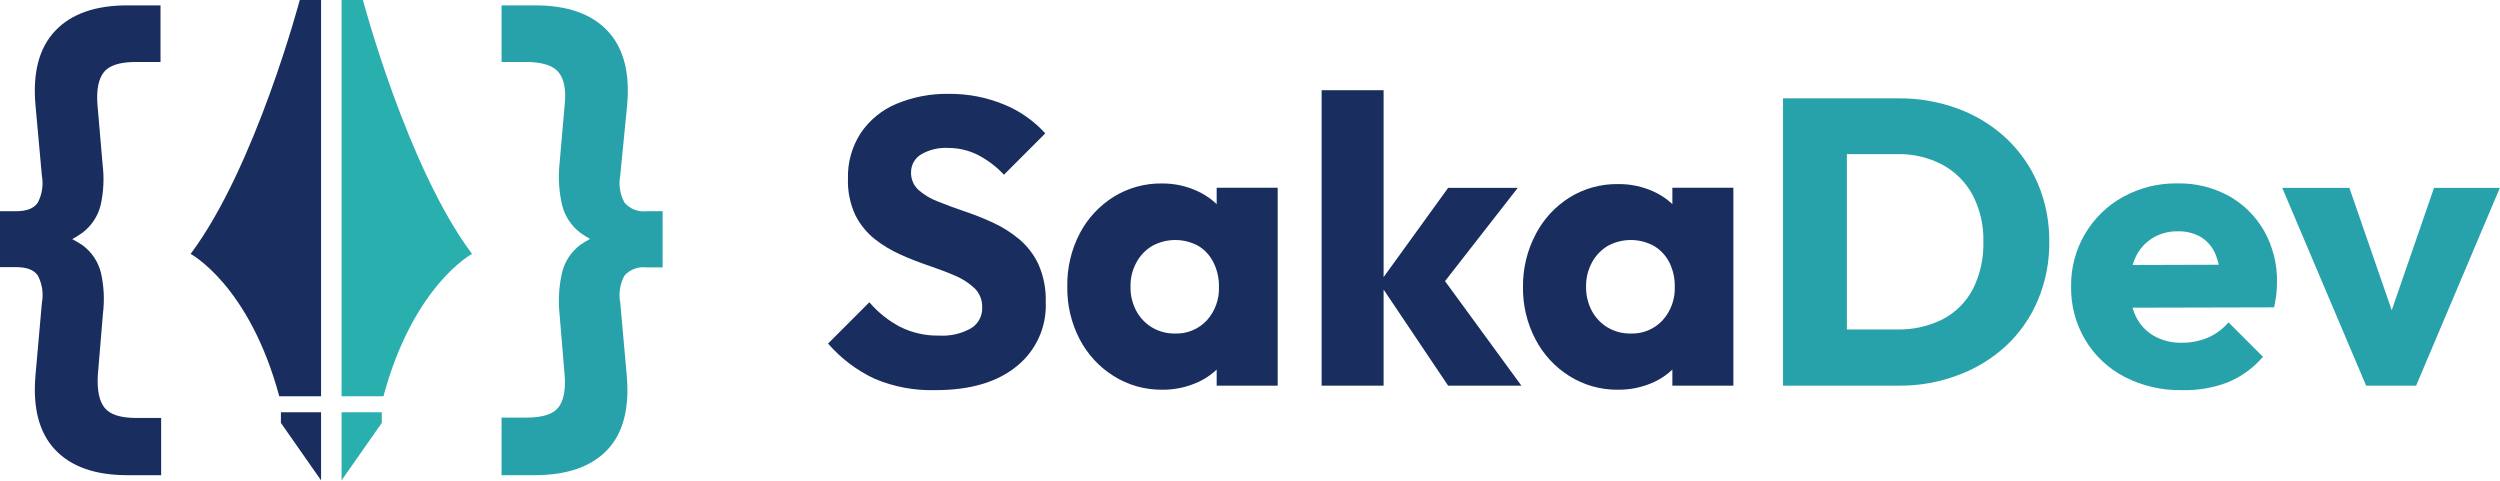
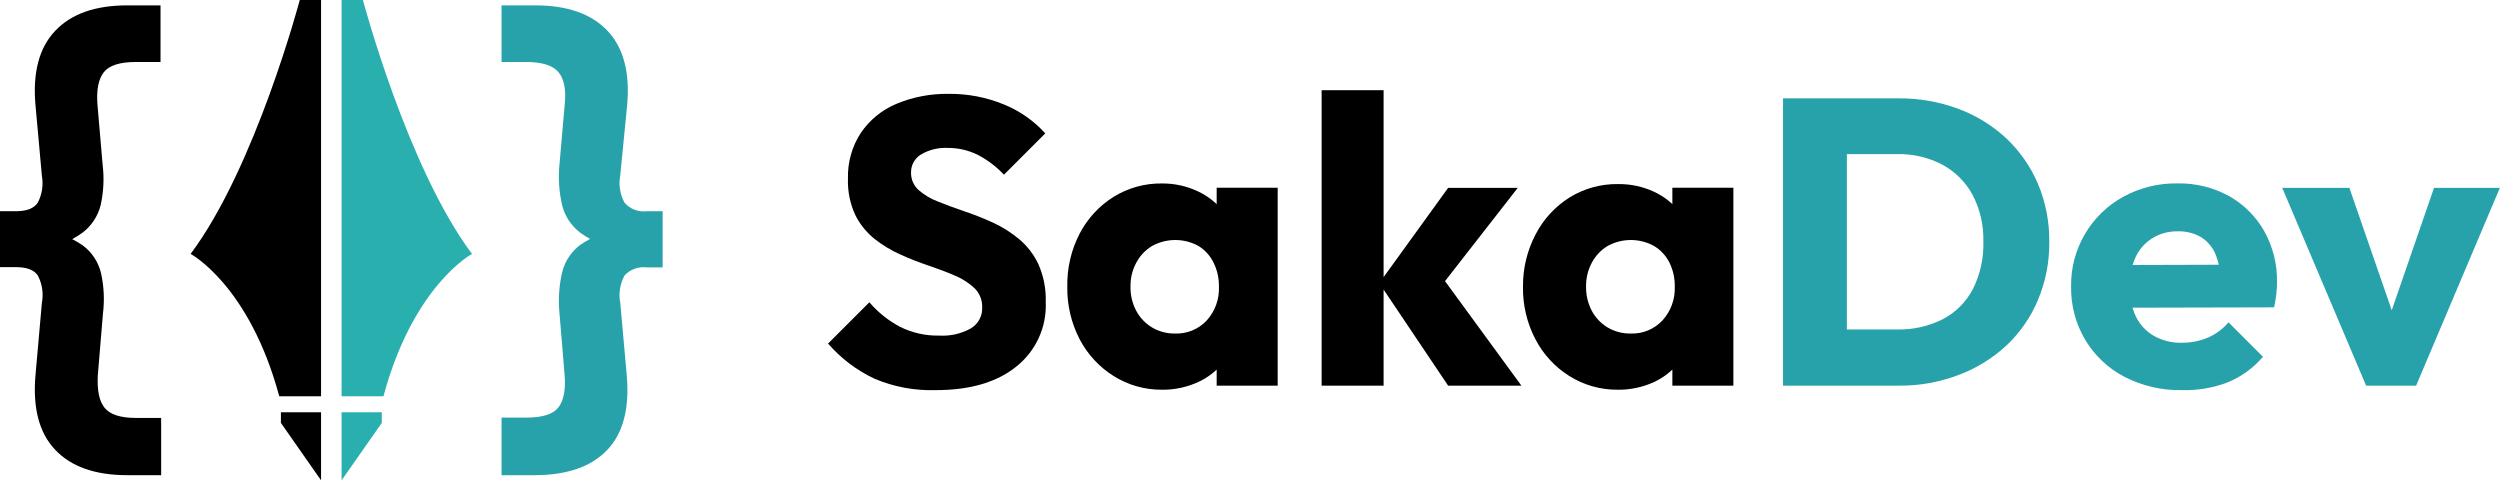
<svg xmlns="http://www.w3.org/2000/svg" viewBox="0 0 363.02 69.75">
  <defs>
-     <style>.cls-1{fill:#192e5f;}.cls-2{fill:#27a2ab;}.cls-3{fill:#29afad;}</style>
+     <style>.cls-1{fill:currentColor;}.cls-2{fill:#27a2ab;}.cls-3{fill:#29afad;}</style>
  </defs>
  <g id="Layer_2" data-name="Layer 2">
    <g id="Layer_1-2" data-name="Layer 1">
      <path class="cls-1" d="M135.84,56.65A21.09,21.09,0,0,1,127,55a20.47,20.47,0,0,1-6.76-5.11l6-6a15.14,15.14,0,0,0,4.46,3.57,12.16,12.16,0,0,0,5.7,1.27A8.34,8.34,0,0,0,141,47.67a3.36,3.36,0,0,0,1.62-3,3.74,3.74,0,0,0-1.06-2.77,9.32,9.32,0,0,0-2.81-1.84q-1.74-.76-3.84-1.47c-1.4-.47-2.79-1-4.16-1.63A17.49,17.49,0,0,1,127,34.7a10.37,10.37,0,0,1-2.81-3.49,11.64,11.64,0,0,1-1.06-5.29,11.58,11.58,0,0,1,1.86-6.61,11.72,11.72,0,0,1,5.17-4.23,18.9,18.9,0,0,1,7.62-1.45,20.41,20.41,0,0,1,8,1.54,16.34,16.34,0,0,1,6,4.2l-6,6a14,14,0,0,0-3.81-2.89,9.68,9.68,0,0,0-4.34-1,7,7,0,0,0-3.84.92A3,3,0,0,0,132.29,25a3.33,3.33,0,0,0,1.07,2.57,9.12,9.12,0,0,0,2.8,1.68c1.16.47,2.44.95,3.84,1.42a43,43,0,0,1,4.17,1.65,17.12,17.12,0,0,1,3.81,2.4,10.66,10.66,0,0,1,2.81,3.66,12.58,12.58,0,0,1,1.06,5.47,11.32,11.32,0,0,1-4.25,9.36Q143.34,56.66,135.84,56.65Z" />
      <path class="cls-1" d="M168.75,56.59a13,13,0,0,1-7.06-2,13.85,13.85,0,0,1-4.91-5.32,16,16,0,0,1-1.8-7.68,16.07,16.07,0,0,1,1.8-7.68,13.85,13.85,0,0,1,4.91-5.32,13,13,0,0,1,7.06-1.95A12,12,0,0,1,174,27.81a10.28,10.28,0,0,1,3.81,3.11,8.4,8.4,0,0,1,1.65,4.52v12.4a8.5,8.5,0,0,1-1.62,4.52A10,10,0,0,1,174,55.47,12.24,12.24,0,0,1,168.75,56.59Zm1.83-8.16a6,6,0,0,0,4.67-1.92A6.88,6.88,0,0,0,177,41.64a7.57,7.57,0,0,0-.8-3.54A5.84,5.84,0,0,0,174,35.7a7,7,0,0,0-6.68,0,6.18,6.18,0,0,0-2.3,2.4,7,7,0,0,0-.86,3.54,7.17,7.17,0,0,0,.83,3.49,6.23,6.23,0,0,0,2.3,2.42A6.3,6.3,0,0,0,170.58,48.43ZM176.67,56V48.26l1.35-7-1.35-7v-7h8.86V56Z" />
      <path class="cls-1" d="M191.91,56V13.1h9V56Zm18.37,0-10-14.89,10-13.83h10.11L208.27,42.82l.3-3.72L220.92,56Z" />
      <path class="cls-1" d="M234.92,56.59a13,13,0,0,1-7.06-2,13.82,13.82,0,0,1-4.9-5.32,15.9,15.9,0,0,1-1.81-7.68A16,16,0,0,1,223,34a13.82,13.82,0,0,1,4.9-5.32,13,13,0,0,1,7.06-1.95,12,12,0,0,1,5.23,1.12A10.12,10.12,0,0,1,244,30.92a8.41,8.41,0,0,1,1.66,4.52v12.4A8.43,8.43,0,0,1,244,52.36a10,10,0,0,1-3.81,3.11A12.24,12.24,0,0,1,234.92,56.59Zm1.83-8.16a6,6,0,0,0,4.67-1.92,6.88,6.88,0,0,0,1.77-4.87,7.57,7.57,0,0,0-.79-3.54,5.92,5.92,0,0,0-2.25-2.4,7,7,0,0,0-6.68,0,6.25,6.25,0,0,0-2.3,2.4,7.14,7.14,0,0,0-.86,3.54,7.29,7.29,0,0,0,.83,3.49,6.23,6.23,0,0,0,2.3,2.42A6.33,6.33,0,0,0,236.75,48.43ZM242.84,56V48.26l1.36-7-1.36-7v-7h8.86V56Z" />
      <path class="cls-2" d="M258.91,56V14.28h9.27V56Zm6.26,0V47.84h10.34a14,14,0,0,0,6.62-1.5,10.37,10.37,0,0,0,4.37-4.4A14.5,14.5,0,0,0,288,35.08a13.88,13.88,0,0,0-1.57-6.79,10.82,10.82,0,0,0-4.37-4.37,13.46,13.46,0,0,0-6.59-1.54H264.88v-8.1h10.75a24.51,24.51,0,0,1,8.71,1.51,20.9,20.9,0,0,1,7,4.31,19.62,19.62,0,0,1,4.6,6.62,21.14,21.14,0,0,1,1.63,8.42,21.17,21.17,0,0,1-1.63,8.39,19.34,19.34,0,0,1-4.57,6.62,21.05,21.05,0,0,1-7,4.31A23.74,23.74,0,0,1,275.75,56Z" />
      <path class="cls-2" d="M316.81,56.65a17.49,17.49,0,0,1-8.3-1.92,14.34,14.34,0,0,1-5.7-5.35,14.65,14.65,0,0,1-2.07-7.74,14.62,14.62,0,0,1,7.56-13.06,15.85,15.85,0,0,1,7.86-1.95,15,15,0,0,1,7.5,1.83,13.46,13.46,0,0,1,5.12,5.09A14.68,14.68,0,0,1,330.64,41a15.69,15.69,0,0,1-.09,1.63,18.78,18.78,0,0,1-.33,2l-24.75.06v-6.2l20.91-.06-3.9,2.6a10.91,10.91,0,0,0-.77-4.11,5.34,5.34,0,0,0-2.09-2.48,6.38,6.38,0,0,0-3.4-.85,6.82,6.82,0,0,0-3.69,1,6.51,6.51,0,0,0-2.43,2.75,9.86,9.86,0,0,0-.85,4.31,9.47,9.47,0,0,0,.91,4.34,6.54,6.54,0,0,0,2.6,2.78,7.87,7.87,0,0,0,4,1,9.63,9.63,0,0,0,3.84-.74,8.42,8.42,0,0,0,3-2.22l5,5a13.47,13.47,0,0,1-5.14,3.72A17.38,17.38,0,0,1,316.81,56.65Z" />
      <path class="cls-2" d="M343.58,56,331.4,27.28h9.75l8.28,23.93h-4.26l8.27-23.93H363L350.84,56Z" />
      <path class="cls-1" d="M46.62,0H43.53S37.09,24.3,27.68,36.87c0,0,8.52,4.53,12.87,20.67h6.07Z" />
      <polygon class="cls-1" points="46.62 59.86 40.79 59.86 40.79 61.41 46.62 69.75 46.62 59.86" />
      <path class="cls-3" d="M49.6,0h3.1s6.43,24.3,15.84,36.87c0,0-8.51,4.53-12.86,20.67H49.6Z" />
      <polygon class="cls-3" points="49.6 59.86 55.44 59.86 55.44 61.41 49.6 69.75 49.6 59.86" />
      <path class="cls-1" d="M18.48,69Q11.49,69,8,65.3T5.16,54.4L6.08,44a6.14,6.14,0,0,0-.59-4c-.55-.81-1.61-1.21-3.16-1.21H0V30.67H2.33c1.55,0,2.61-.41,3.16-1.25a6.12,6.12,0,0,0,.59-3.91L5.16,15.35Q4.5,8.2,8,4.49T18.48.78h4.83V9H19.73c-2.33,0-3.89.5-4.66,1.49s-1.08,2.56-.92,4.67l.75,8.74a17.3,17.3,0,0,1-.29,5.91,7.22,7.22,0,0,1-2.66,4,16.36,16.36,0,0,1-5.87,2.59V33.25A15.3,15.3,0,0,1,12,35.62a7.08,7.08,0,0,1,2.66,4,17.3,17.3,0,0,1,.29,5.91l-.75,9c-.11,2.17.21,3.73,1,4.7s2.29,1.46,4.62,1.46h3.58V69Z" />
      <path class="cls-2" d="M77.74,69H72.83V60.64h3.58c2.33,0,3.89-.48,4.66-1.46s1.09-2.53.92-4.7l-.75-9a18.4,18.4,0,0,1,.38-5.91,7.12,7.12,0,0,1,2.62-4,14.82,14.82,0,0,1,5.83-2.37v3.17a15.81,15.81,0,0,1-5.83-2.59,7.26,7.26,0,0,1-2.62-4,18.4,18.4,0,0,1-.38-5.91L82,15.19q.33-3.16-.87-4.67T76.41,9H72.83V.78h4.91q7,0,10.49,3.71t2.83,10.86l-1,10.16a5.91,5.91,0,0,0,.62,3.91,3.63,3.63,0,0,0,3.2,1.25h2.34v8.16H93.89A3.69,3.69,0,0,0,90.69,40a5.93,5.93,0,0,0-.62,4L91,54.4q.66,7.24-2.79,10.9T77.74,69Z" />
    </g>
  </g>
</svg>
